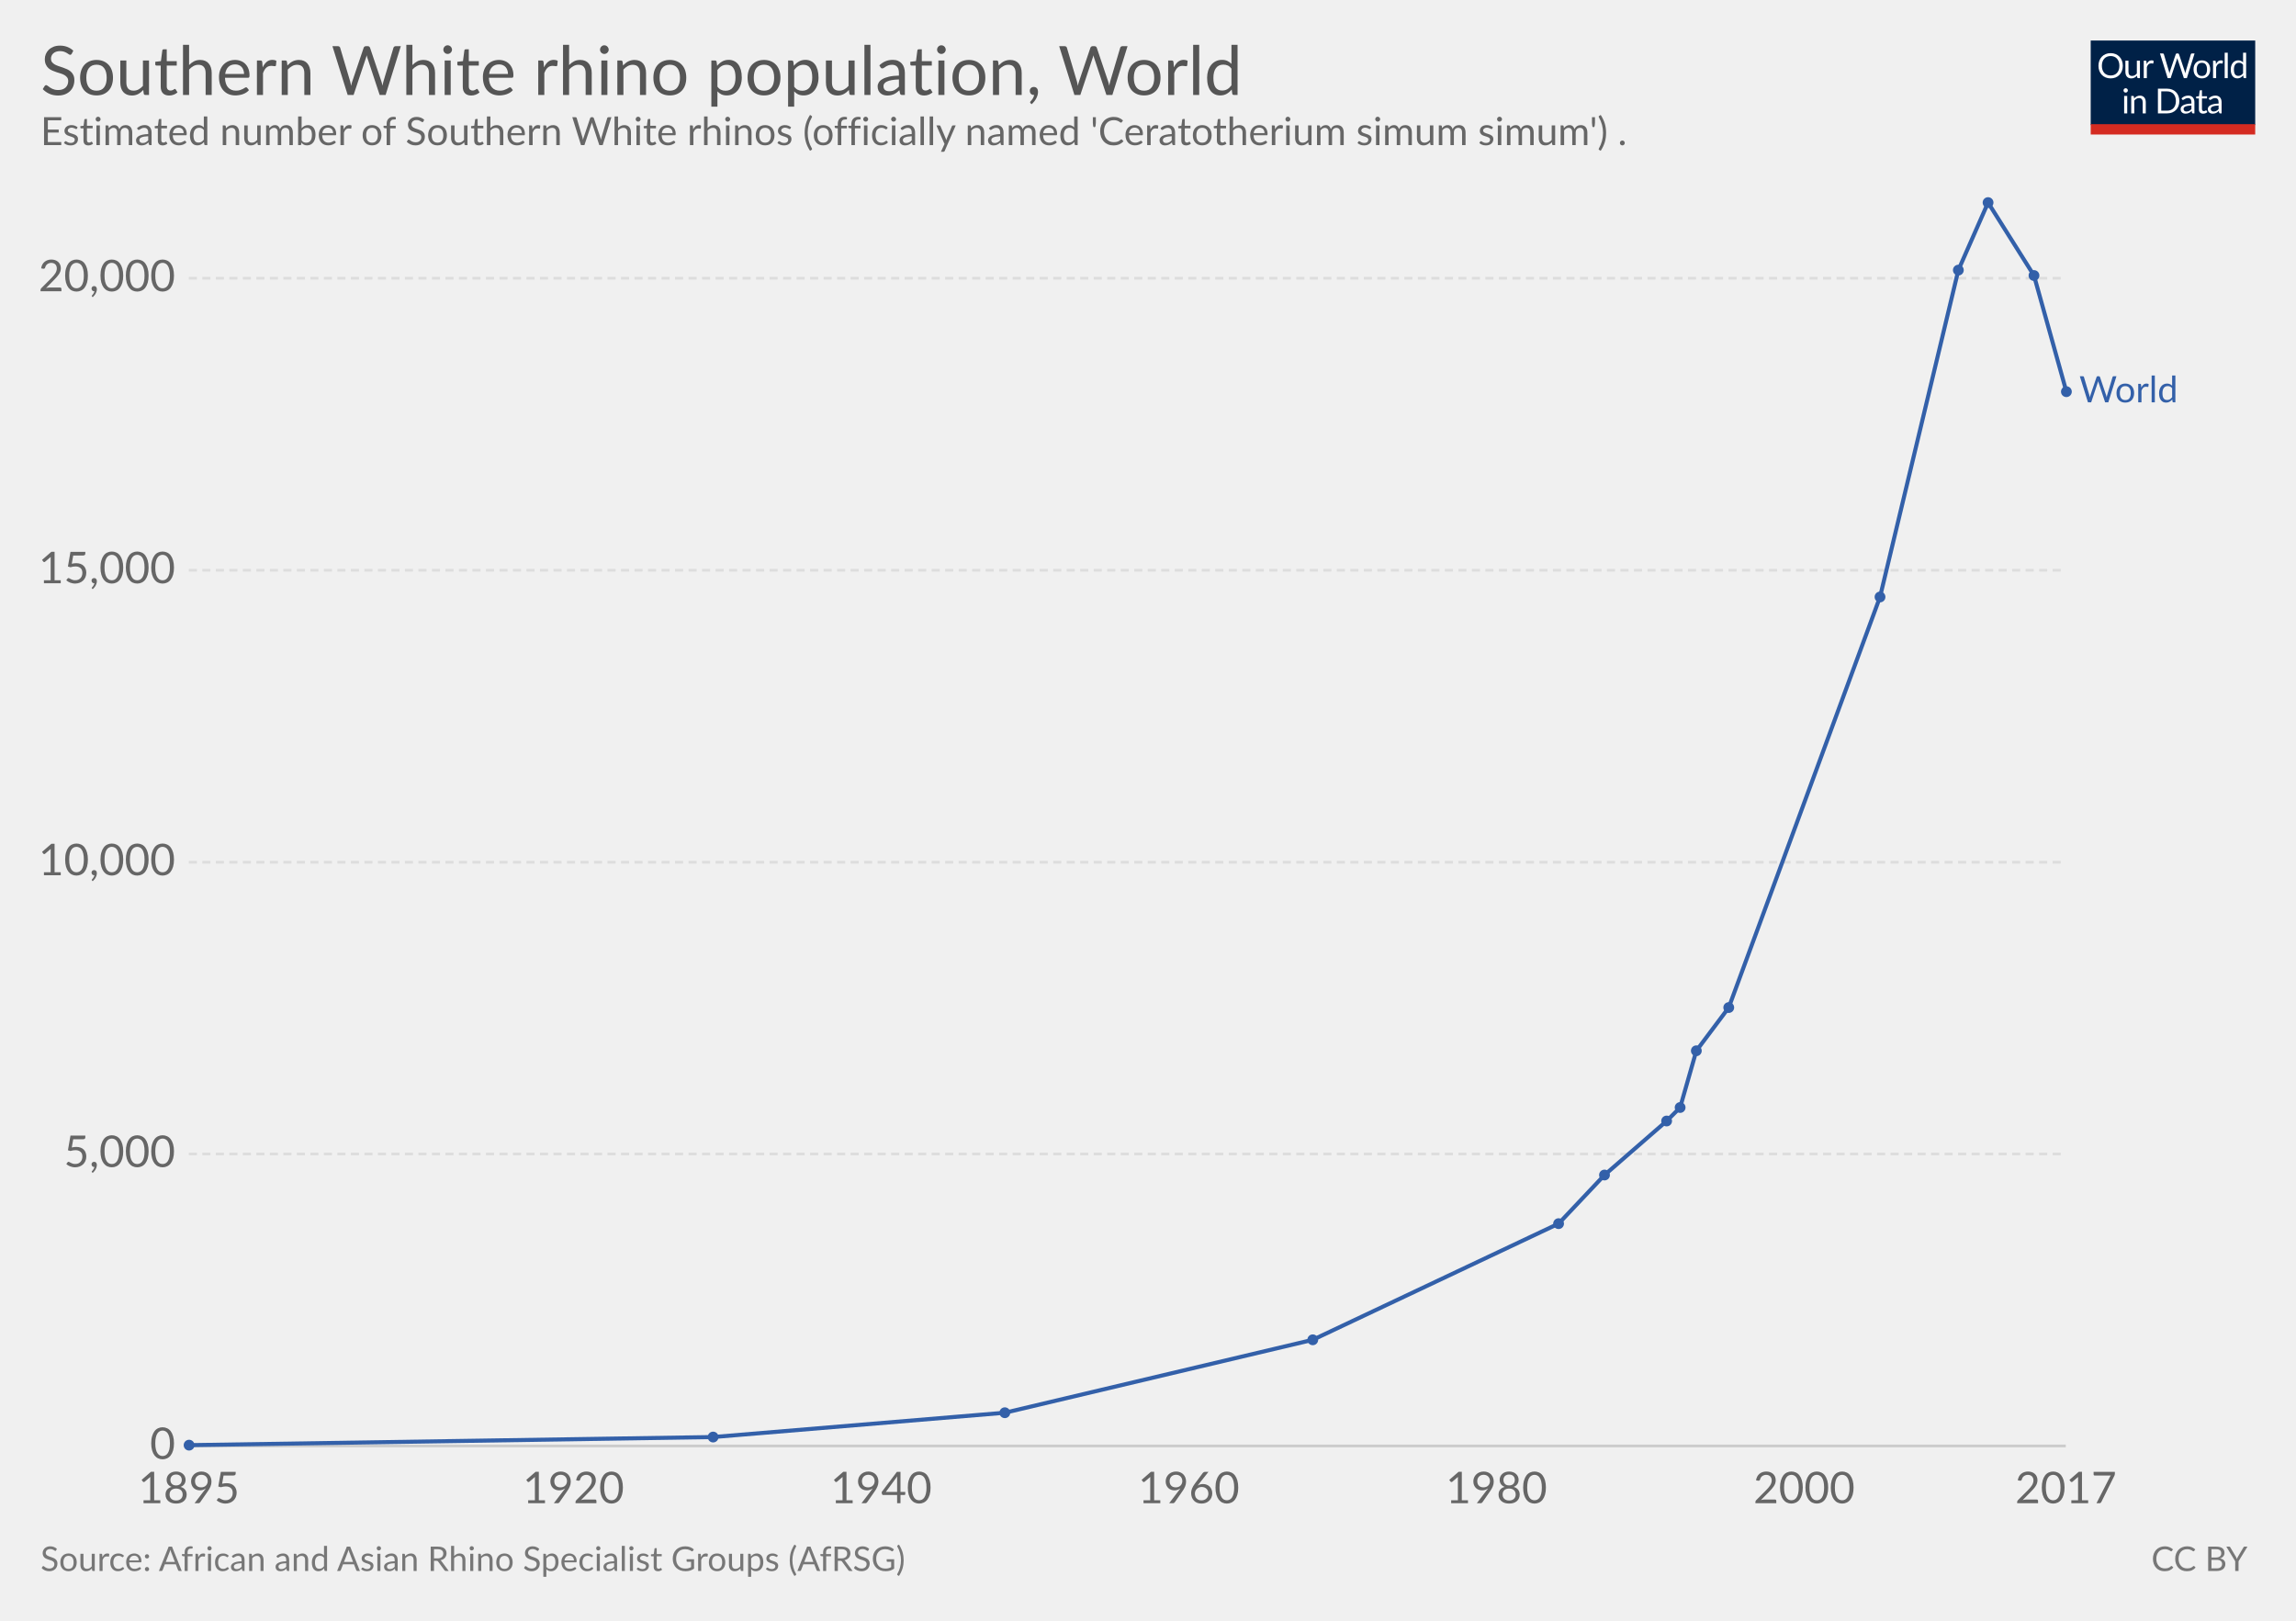
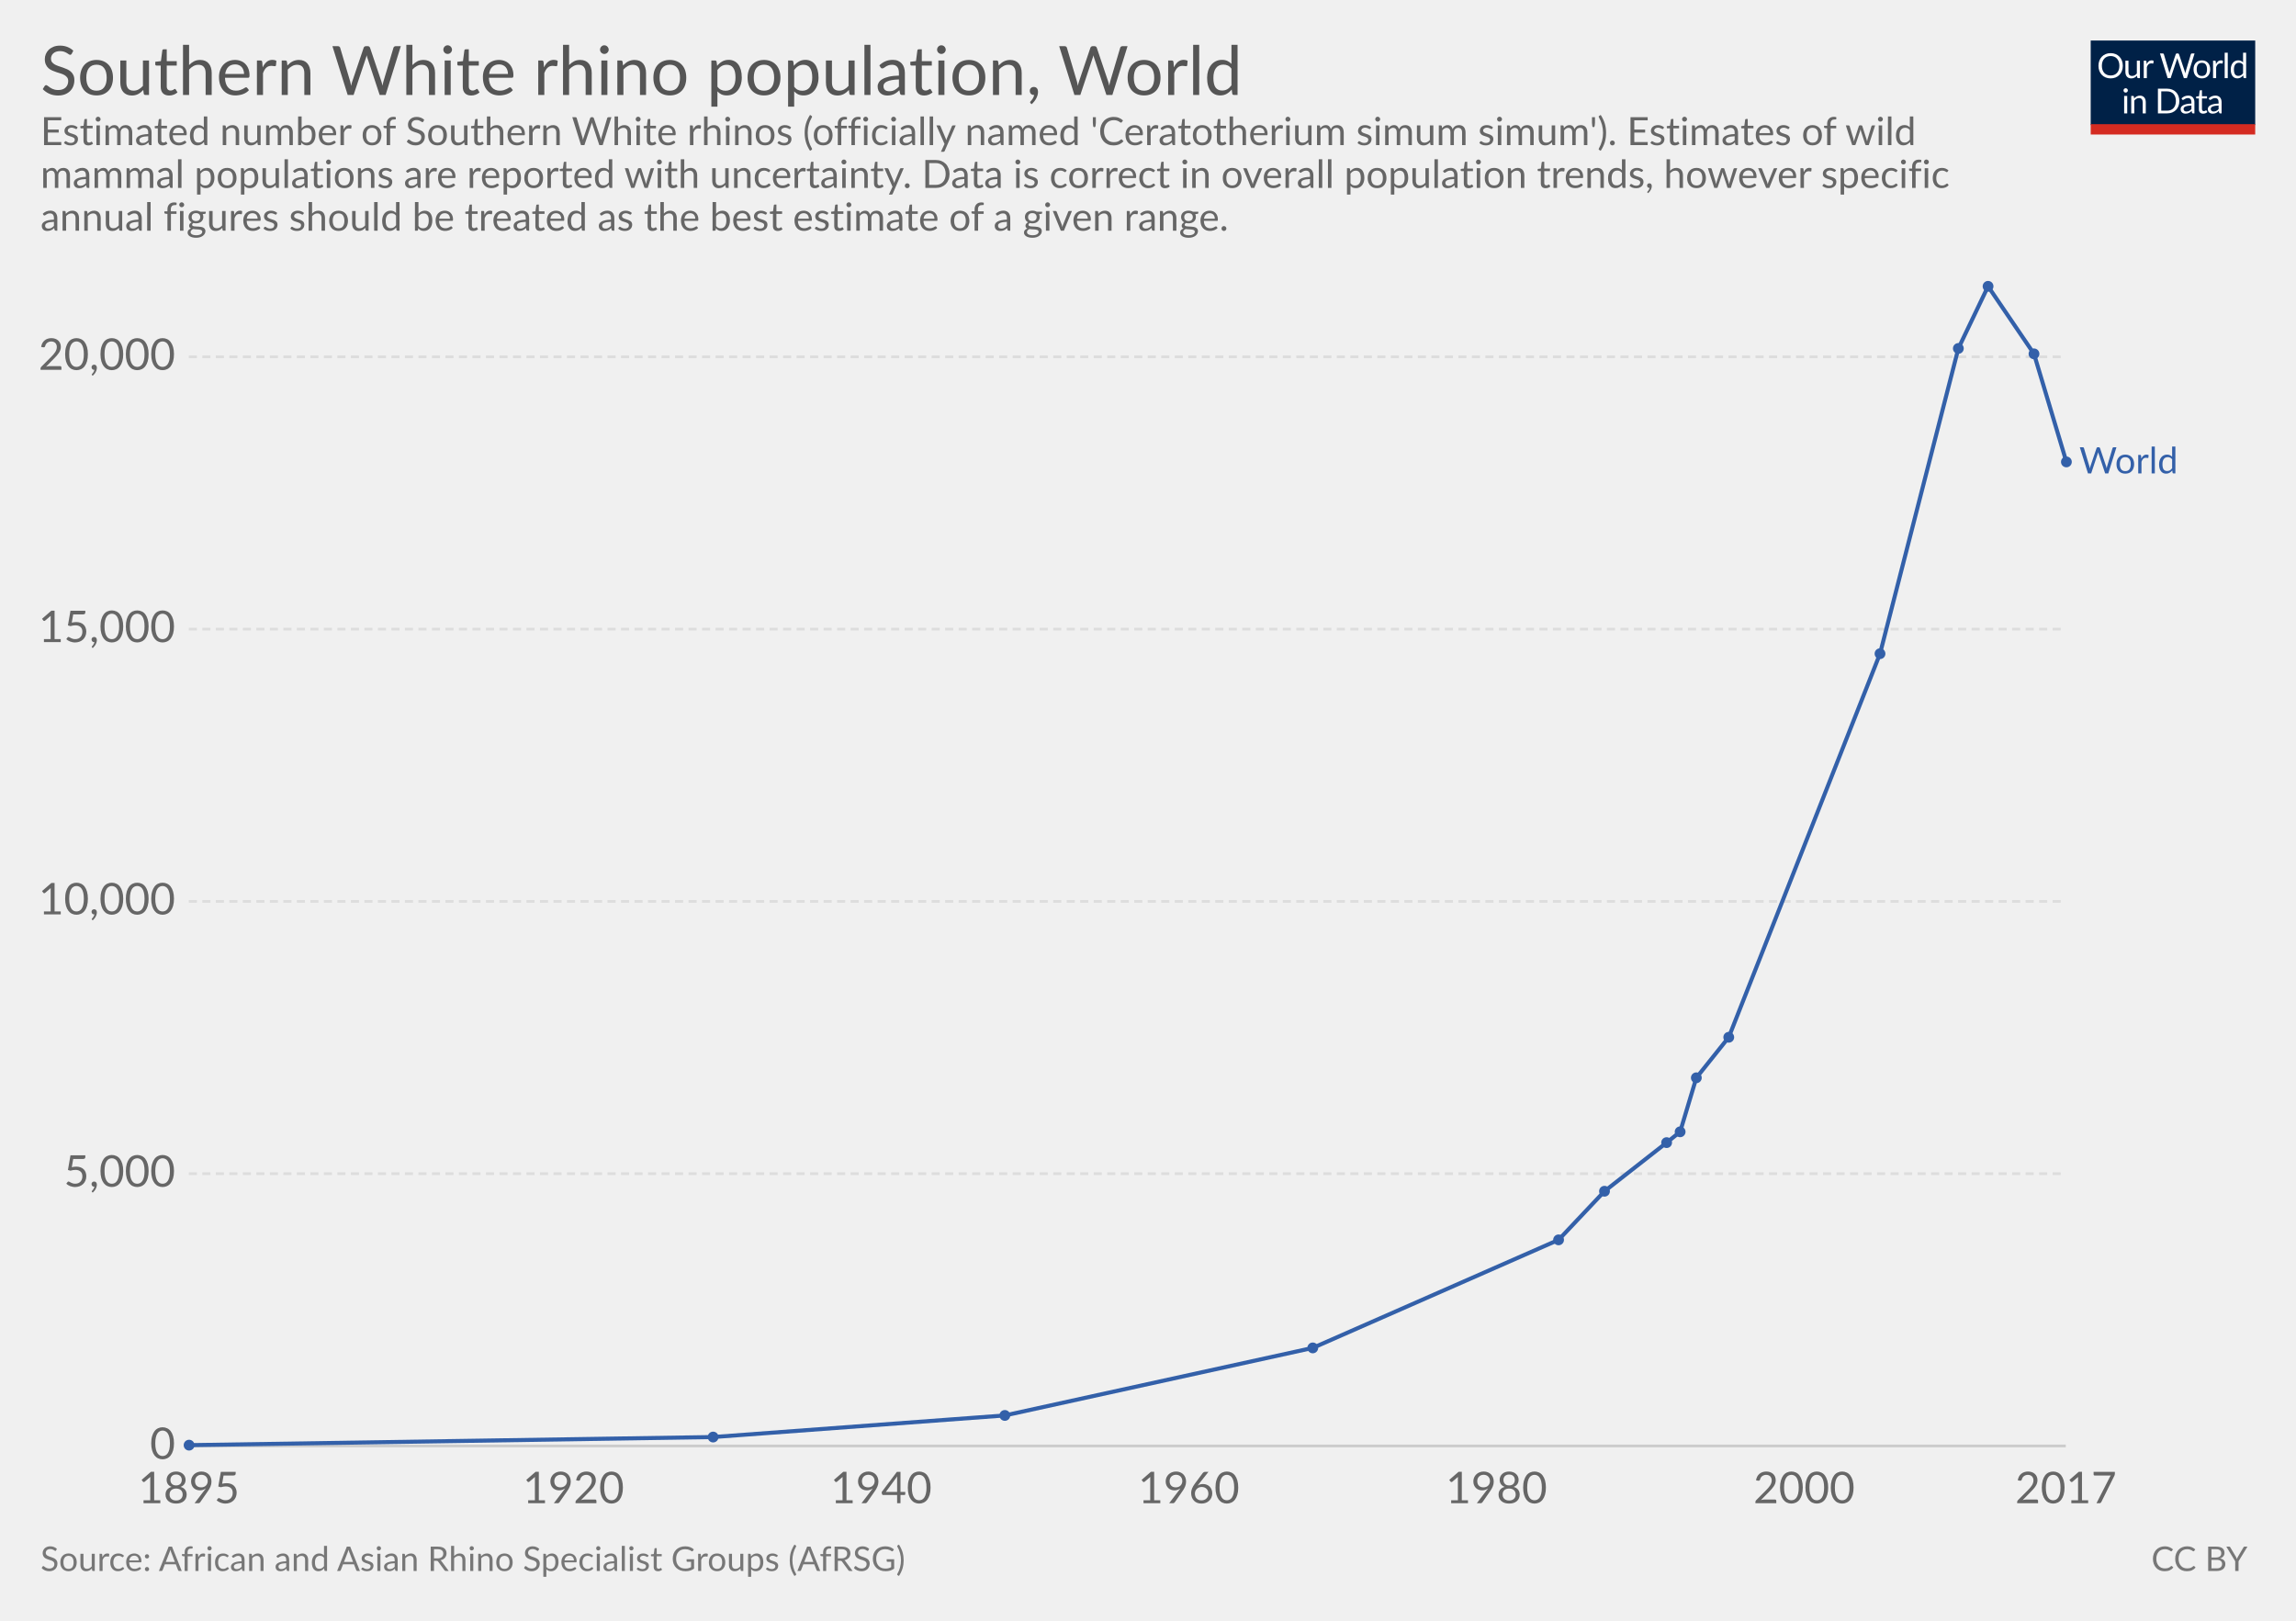
<svg xmlns="http://www.w3.org/2000/svg" version="1.1" style="font-family:Lato, 'Helvetica Neue', Helvetica, Arial, sans-serif;font-size:18px;background-color:white;text-rendering:optimizeLegibility;-webkit-font-smoothing:antialiased" width="850" height="600">
  <g class="HeaderView">
    <g transform="translate(774, 15) scale(0.29)">
      <svg width="210" height="120" viewBox="0 0 210 120" fill="none">
        <g clip-path="url(#clip0)">
          <path d="M0 0H210V107.89H0V0Z" fill="#002147" />
          <path d="M40.979 32.248C40.979 34.609 40.605 36.78 39.857 38.76C39.109 40.725 38.053 42.419 36.689 43.842C35.325 45.265 33.682 46.372 31.761 47.164C29.854 47.941 27.742 48.33 25.425 48.33C23.107 48.33 20.995 47.941 19.089 47.164C17.182 46.372 15.547 45.265 14.183 43.842C12.819 42.419 11.763 40.725 11.015 38.76C10.267 36.78 9.893 34.609 9.893 32.248C9.893 29.887 10.267 27.723 11.015 25.758C11.763 23.778 12.819 22.077 14.183 20.654C15.547 19.217 17.182 18.102 19.089 17.31C20.995 16.518 23.107 16.122 25.425 16.122C27.742 16.122 29.854 16.518 31.761 17.31C33.682 18.102 35.325 19.217 36.689 20.654C38.053 22.077 39.109 23.778 39.857 25.758C40.605 27.723 40.979 29.887 40.979 32.248ZM36.601 32.248C36.601 30.312 36.337 28.574 35.809 27.034C35.281 25.494 34.533 24.196 33.565 23.14C32.597 22.069 31.423 21.248 30.045 20.676C28.666 20.104 27.126 19.818 25.425 19.818C23.738 19.818 22.205 20.104 20.827 20.676C19.448 21.248 18.267 22.069 17.285 23.14C16.317 24.196 15.569 25.494 15.041 27.034C14.513 28.574 14.249 30.312 14.249 32.248C14.249 34.184 14.513 35.922 15.041 37.462C15.569 38.987 16.317 40.285 17.285 41.356C18.267 42.412 19.448 43.226 20.827 43.798C22.205 44.355 23.738 44.634 25.425 44.634C27.126 44.634 28.666 44.355 30.045 43.798C31.423 43.226 32.597 42.412 33.565 41.356C34.533 40.285 35.281 38.987 35.809 37.462C36.337 35.922 36.601 34.184 36.601 32.248ZM62.823 25.714V48H60.491C59.934 48 59.582 47.729 59.435 47.186L59.127 44.788C58.159 45.859 57.074 46.724 55.871 47.384C54.669 48.029 53.29 48.352 51.735 48.352C50.518 48.352 49.44 48.154 48.501 47.758C47.577 47.347 46.8 46.775 46.169 46.042C45.539 45.309 45.062 44.421 44.739 43.38C44.431 42.339 44.277 41.187 44.277 39.926V25.714H48.193V39.926C48.193 41.613 48.575 42.918 49.337 43.842C50.115 44.766 51.295 45.228 52.879 45.228C54.038 45.228 55.116 44.957 56.113 44.414C57.125 43.857 58.057 43.094 58.907 42.126V25.714H62.823ZM71.43 30.18C72.135 28.655 73 27.467 74.027 26.616C75.053 25.751 76.307 25.318 77.789 25.318C78.258 25.318 78.705 25.369 79.131 25.472C79.571 25.575 79.959 25.736 80.297 25.956L80.011 28.882C79.923 29.249 79.703 29.432 79.351 29.432C79.145 29.432 78.845 29.388 78.449 29.3C78.053 29.212 77.605 29.168 77.107 29.168C76.403 29.168 75.772 29.271 75.215 29.476C74.672 29.681 74.181 29.989 73.741 30.4C73.315 30.796 72.927 31.295 72.575 31.896C72.237 32.483 71.929 33.157 71.651 33.92V48H67.713V25.714H69.957C70.382 25.714 70.675 25.795 70.837 25.956C70.998 26.117 71.108 26.396 71.167 26.792L71.43 30.18ZM132.589 16.474L122.755 48H118.927L110.941 23.954C110.867 23.719 110.794 23.47 110.721 23.206C110.662 22.942 110.596 22.663 110.523 22.37C110.449 22.663 110.376 22.942 110.303 23.206C110.23 23.47 110.156 23.719 110.083 23.954L102.053 48H98.225L88.391 16.474H91.933C92.314 16.474 92.629 16.569 92.879 16.76C93.143 16.951 93.311 17.193 93.385 17.486L99.897 39.398C99.999 39.794 100.095 40.219 100.183 40.674C100.285 41.129 100.381 41.613 100.469 42.126C100.571 41.613 100.674 41.129 100.777 40.674C100.894 40.205 101.019 39.779 101.151 39.398L108.565 17.486C108.653 17.237 108.821 17.009 109.071 16.804C109.335 16.584 109.65 16.474 110.017 16.474H111.249C111.63 16.474 111.938 16.569 112.173 16.76C112.407 16.951 112.583 17.193 112.701 17.486L120.093 39.398C120.225 39.779 120.342 40.19 120.445 40.63C120.562 41.07 120.672 41.532 120.775 42.016C120.848 41.532 120.929 41.07 121.017 40.63C121.105 40.19 121.2 39.779 121.303 39.398L127.837 17.486C127.91 17.222 128.072 16.987 128.321 16.782C128.585 16.577 128.9 16.474 129.267 16.474H132.589ZM141.94 25.362C143.568 25.362 145.034 25.633 146.34 26.176C147.645 26.719 148.76 27.489 149.684 28.486C150.608 29.483 151.312 30.693 151.796 32.116C152.294 33.524 152.544 35.101 152.544 36.846C152.544 38.606 152.294 40.19 151.796 41.598C151.312 43.006 150.608 44.209 149.684 45.206C148.76 46.203 147.645 46.973 146.34 47.516C145.034 48.044 143.568 48.308 141.94 48.308C140.297 48.308 138.816 48.044 137.496 47.516C136.19 46.973 135.076 46.203 134.152 45.206C133.228 44.209 132.516 43.006 132.018 41.598C131.534 40.19 131.292 38.606 131.292 36.846C131.292 35.101 131.534 33.524 132.018 32.116C132.516 30.693 133.228 29.483 134.152 28.486C135.076 27.489 136.19 26.719 137.496 26.176C138.816 25.633 140.297 25.362 141.94 25.362ZM141.94 45.25C144.14 45.25 145.782 44.517 146.868 43.05C147.953 41.569 148.496 39.508 148.496 36.868C148.496 34.213 147.953 32.145 146.868 30.664C145.782 29.183 144.14 28.442 141.94 28.442C140.825 28.442 139.85 28.633 139.014 29.014C138.192 29.395 137.503 29.945 136.946 30.664C136.403 31.383 135.992 32.27 135.714 33.326C135.45 34.367 135.318 35.548 135.318 36.868C135.318 39.508 135.86 41.569 136.946 43.05C138.046 44.517 139.71 45.25 141.94 45.25ZM159.908 30.18C160.612 28.655 161.478 27.467 162.504 26.616C163.531 25.751 164.785 25.318 166.266 25.318C166.736 25.318 167.183 25.369 167.608 25.472C168.048 25.575 168.437 25.736 168.774 25.956L168.488 28.882C168.4 29.249 168.18 29.432 167.828 29.432C167.623 29.432 167.322 29.388 166.926 29.3C166.53 29.212 166.083 29.168 165.584 29.168C164.88 29.168 164.25 29.271 163.692 29.476C163.15 29.681 162.658 29.989 162.218 30.4C161.793 30.796 161.404 31.295 161.052 31.896C160.715 32.483 160.407 33.157 160.128 33.92V48H156.19V25.714H158.434C158.86 25.714 159.153 25.795 159.314 25.956C159.476 26.117 159.586 26.396 159.644 26.792L159.908 30.18ZM174.946 15.594V48H171.03V15.594H174.946ZM194.496 31.016C193.763 30.033 192.971 29.351 192.12 28.97C191.269 28.574 190.316 28.376 189.26 28.376C187.192 28.376 185.601 29.117 184.486 30.598C183.371 32.079 182.814 34.191 182.814 36.934C182.814 38.386 182.939 39.633 183.188 40.674C183.437 41.701 183.804 42.551 184.288 43.226C184.772 43.886 185.366 44.37 186.07 44.678C186.774 44.986 187.573 45.14 188.468 45.14C189.759 45.14 190.881 44.847 191.834 44.26C192.802 43.673 193.689 42.845 194.496 41.774V31.016ZM198.412 15.594V48H196.08C195.523 48 195.171 47.729 195.024 47.186L194.672 44.48C193.719 45.624 192.633 46.548 191.416 47.252C190.199 47.956 188.791 48.308 187.192 48.308C185.916 48.308 184.757 48.066 183.716 47.582C182.675 47.083 181.787 46.357 181.054 45.404C180.321 44.451 179.756 43.263 179.36 41.84C178.964 40.417 178.766 38.782 178.766 36.934C178.766 35.291 178.986 33.766 179.426 32.358C179.866 30.935 180.497 29.703 181.318 28.662C182.139 27.621 183.144 26.807 184.332 26.22C185.535 25.619 186.884 25.318 188.38 25.318C189.744 25.318 190.91 25.553 191.878 26.022C192.861 26.477 193.733 27.115 194.496 27.936V15.594H198.412ZM46.614 70.714V93H42.698V70.714H46.614ZM47.45 63.718C47.45 64.099 47.369 64.459 47.208 64.796C47.061 65.119 46.856 65.412 46.592 65.676C46.343 65.925 46.042 66.123 45.69 66.27C45.352 66.417 44.993 66.49 44.612 66.49C44.23 66.49 43.871 66.417 43.534 66.27C43.211 66.123 42.925 65.925 42.676 65.676C42.426 65.412 42.228 65.119 42.082 64.796C41.935 64.459 41.862 64.099 41.862 63.718C41.862 63.337 41.935 62.977 42.082 62.64C42.228 62.288 42.426 61.987 42.676 61.738C42.925 61.474 43.211 61.269 43.534 61.122C43.871 60.975 44.23 60.902 44.612 60.902C44.993 60.902 45.352 60.975 45.69 61.122C46.042 61.269 46.343 61.474 46.592 61.738C46.856 61.987 47.061 62.288 47.208 62.64C47.369 62.977 47.45 63.337 47.45 63.718ZM55.424 73.948C55.908 73.405 56.422 72.914 56.964 72.474C57.507 72.034 58.079 71.66 58.68 71.352C59.296 71.029 59.941 70.787 60.616 70.626C61.306 70.45 62.046 70.362 62.838 70.362C64.055 70.362 65.126 70.567 66.05 70.978C66.989 71.374 67.766 71.946 68.382 72.694C69.013 73.427 69.49 74.315 69.812 75.356C70.135 76.397 70.296 77.549 70.296 78.81V93H66.358V78.81C66.358 77.123 65.969 75.818 65.192 74.894C64.43 73.955 63.264 73.486 61.694 73.486C60.535 73.486 59.45 73.765 58.438 74.322C57.441 74.879 56.517 75.635 55.666 76.588V93H51.728V70.714H54.082C54.639 70.714 54.984 70.985 55.116 71.528L55.424 73.948ZM113.129 77.248C113.129 79.609 112.755 81.758 112.007 83.694C111.259 85.63 110.203 87.287 108.839 88.666C107.475 90.045 105.832 91.115 103.911 91.878C102.004 92.626 99.892 93 97.575 93H85.805V61.474H97.575C99.892 61.474 102.004 61.855 103.911 62.618C105.832 63.366 107.475 64.437 108.839 65.83C110.203 67.209 111.259 68.866 112.007 70.802C112.755 72.738 113.129 74.887 113.129 77.248ZM108.751 77.248C108.751 75.312 108.487 73.581 107.959 72.056C107.431 70.531 106.683 69.24 105.715 68.184C104.747 67.128 103.574 66.321 102.195 65.764C100.816 65.207 99.276 64.928 97.575 64.928H90.073V89.546H97.575C99.276 89.546 100.816 89.267 102.195 88.71C103.574 88.153 104.747 87.353 105.715 86.312C106.683 85.256 107.431 83.965 107.959 82.44C108.487 80.915 108.751 79.184 108.751 77.248ZM128.553 82.968C126.749 83.027 125.209 83.173 123.933 83.408C122.672 83.628 121.638 83.921 120.831 84.288C120.039 84.655 119.46 85.087 119.093 85.586C118.741 86.085 118.565 86.642 118.565 87.258C118.565 87.845 118.661 88.351 118.851 88.776C119.042 89.201 119.299 89.553 119.621 89.832C119.959 90.096 120.347 90.294 120.787 90.426C121.242 90.543 121.726 90.602 122.239 90.602C122.929 90.602 123.559 90.536 124.131 90.404C124.703 90.257 125.239 90.052 125.737 89.788C126.251 89.524 126.735 89.209 127.189 88.842C127.659 88.475 128.113 88.057 128.553 87.588V82.968ZM115.903 73.86C117.135 72.672 118.463 71.785 119.885 71.198C121.308 70.611 122.885 70.318 124.615 70.318C125.862 70.318 126.969 70.523 127.937 70.934C128.905 71.345 129.719 71.917 130.379 72.65C131.039 73.383 131.538 74.271 131.875 75.312C132.213 76.353 132.381 77.497 132.381 78.744V93H130.643C130.262 93 129.969 92.941 129.763 92.824C129.558 92.692 129.397 92.443 129.279 92.076L128.839 89.964C128.253 90.507 127.681 90.991 127.123 91.416C126.566 91.827 125.979 92.179 125.363 92.472C124.747 92.751 124.087 92.963 123.383 93.11C122.694 93.271 121.924 93.352 121.073 93.352C120.208 93.352 119.394 93.235 118.631 93C117.869 92.751 117.201 92.384 116.629 91.9C116.072 91.416 115.625 90.807 115.287 90.074C114.965 89.326 114.803 88.446 114.803 87.434C114.803 86.554 115.045 85.711 115.529 84.904C116.013 84.083 116.798 83.357 117.883 82.726C118.969 82.095 120.384 81.582 122.129 81.186C123.875 80.775 126.016 80.541 128.553 80.482V78.744C128.553 77.013 128.179 75.708 127.431 74.828C126.683 73.933 125.591 73.486 124.153 73.486C123.185 73.486 122.371 73.611 121.711 73.86C121.066 74.095 120.501 74.366 120.017 74.674C119.548 74.967 119.137 75.239 118.785 75.488C118.448 75.723 118.111 75.84 117.773 75.84C117.509 75.84 117.282 75.774 117.091 75.642C116.901 75.495 116.739 75.319 116.607 75.114L115.903 73.86ZM143.568 93.352C141.808 93.352 140.451 92.861 139.498 91.878C138.559 90.895 138.09 89.48 138.09 87.632V73.992H135.406C135.171 73.992 134.973 73.926 134.812 73.794C134.65 73.647 134.57 73.427 134.57 73.134V71.572L138.222 71.11L139.124 64.224C139.168 64.004 139.263 63.828 139.41 63.696C139.571 63.549 139.776 63.476 140.026 63.476H142.006V71.154H148.452V73.992H142.006V87.368C142.006 88.307 142.233 89.003 142.688 89.458C143.142 89.913 143.729 90.14 144.448 90.14C144.858 90.14 145.21 90.089 145.504 89.986C145.812 89.869 146.076 89.744 146.296 89.612C146.516 89.48 146.699 89.363 146.846 89.26C147.007 89.143 147.146 89.084 147.264 89.084C147.469 89.084 147.652 89.209 147.814 89.458L148.958 91.328C148.283 91.959 147.469 92.457 146.516 92.824C145.562 93.176 144.58 93.352 143.568 93.352ZM163.253 82.968C161.449 83.027 159.909 83.173 158.633 83.408C157.372 83.628 156.338 83.921 155.531 84.288C154.739 84.655 154.16 85.087 153.793 85.586C153.441 86.085 153.265 86.642 153.265 87.258C153.265 87.845 153.36 88.351 153.551 88.776C153.742 89.201 153.998 89.553 154.321 89.832C154.658 90.096 155.047 90.294 155.487 90.426C155.942 90.543 156.426 90.602 156.939 90.602C157.628 90.602 158.259 90.536 158.831 90.404C159.403 90.257 159.938 90.052 160.437 89.788C160.95 89.524 161.434 89.209 161.889 88.842C162.358 88.475 162.813 88.057 163.253 87.588V82.968ZM150.603 73.86C151.835 72.672 153.162 71.785 154.585 71.198C156.008 70.611 157.584 70.318 159.315 70.318C160.562 70.318 161.669 70.523 162.637 70.934C163.605 71.345 164.419 71.917 165.079 72.65C165.739 73.383 166.238 74.271 166.575 75.312C166.912 76.353 167.081 77.497 167.081 78.744V93H165.343C164.962 93 164.668 92.941 164.463 92.824C164.258 92.692 164.096 92.443 163.979 92.076L163.539 89.964C162.952 90.507 162.38 90.991 161.823 91.416C161.266 91.827 160.679 92.179 160.063 92.472C159.447 92.751 158.787 92.963 158.083 93.11C157.394 93.271 156.624 93.352 155.773 93.352C154.908 93.352 154.094 93.235 153.331 93C152.568 92.751 151.901 92.384 151.329 91.9C150.772 91.416 150.324 90.807 149.987 90.074C149.664 89.326 149.503 88.446 149.503 87.434C149.503 86.554 149.745 85.711 150.229 84.904C150.713 84.083 151.498 83.357 152.583 82.726C153.668 82.095 155.084 81.582 156.829 81.186C158.574 80.775 160.716 80.541 163.253 80.482V78.744C163.253 77.013 162.879 75.708 162.131 74.828C161.383 73.933 160.29 73.486 158.853 73.486C157.885 73.486 157.071 73.611 156.411 73.86C155.766 74.095 155.201 74.366 154.717 74.674C154.248 74.967 153.837 75.239 153.485 75.488C153.148 75.723 152.81 75.84 152.473 75.84C152.209 75.84 151.982 75.774 151.791 75.642C151.6 75.495 151.439 75.319 151.307 75.114L150.603 73.86Z" fill="white" />
          <rect y="106.789" width="210" height="13.211" fill="#D42B21" />
        </g>
        <defs>
          <clipPath id="clip0">
            <rect width="210" height="120" fill="white" />
          </clipPath>
        </defs>
      </svg>
    </g>
    <a href="https://ourworldindata.org/grapher/southern-white-rhinos" target="_blank">
      <text font-size="25.20" x="15.0" y="35.2" fill="#555">
        <tspan x="15" y="35.16">Southern White rhino population, World</tspan>
      </text>
    </a>
    <text font-size="14.40" x="15.0" y="53.7" fill="#666">
-       <tspan x="15" y="53.72">Estimated number of Southern White rhinos (officially named 'Ceratotherium simum simum') . </tspan>
+       <tspan x="15" y="53.72">Estimated number of Southern White rhinos (officially named 'Ceratotherium simum simum'). Estimates of wild</tspan>
+       <tspan x="15" y="69.56">mammal populations are reported with uncertainty. Data is correct in overall population trends, however specific</tspan>
+       <tspan x="15" y="85.4">annual figures should be treated as the best estimate of a given range. </tspan>
    </text>
  </g>
  <g class="LineChart">
    <defs>
-       <clipPath id="boundsClip-11">
-         <rect x="59.896" y="0" width="830" height="963.8" />
+       <clipPath id="boundsClip-21">
+         <rect x="59.896" y="0" width="830" height="901.8" />
      </clipPath>
    </defs>
    <g class="AxisBoxView">
      <g class="HorizontalAxis">
        <text x="69.9" y="556.5" fill="#666" text-anchor="middle" font-size="16.2">1895</text>
        <text x="212.3" y="556.5" fill="#666" text-anchor="middle" font-size="16.2">1920</text>
        <text x="326.2" y="556.5" fill="#666" text-anchor="middle" font-size="16.2">1940</text>
        <text x="440.1" y="556.5" fill="#666" text-anchor="middle" font-size="16.2">1960</text>
        <text x="554" y="556.5" fill="#666" text-anchor="middle" font-size="16.2">1980</text>
        <text x="667.9" y="556.5" fill="#666" text-anchor="middle" font-size="16.2">2000</text>
        <text x="764.8" y="556.5" fill="#666" text-anchor="middle" font-size="16.2">2017</text>
      </g>
      <g class="VerticalAxis">
        <text x="64.90" y="535.3" fill="#666" dominant-baseline="middle" text-anchor="end" font-size="16.2">0</text>
-         <text x="64.90" y="427.2" fill="#666" dominant-baseline="middle" text-anchor="end" font-size="16.2">5,000</text>
-         <text x="64.90" y="319.2" fill="#666" dominant-baseline="middle" text-anchor="end" font-size="16.2">10,000</text>
-         <text x="64.90" y="211.1" fill="#666" dominant-baseline="middle" text-anchor="end" font-size="16.2">15,000</text>
-         <text x="64.90" y="103" fill="#666" dominant-baseline="middle" text-anchor="end" font-size="16.2">20,000</text>
+         <text x="64.90" y="434.5" fill="#666" dominant-baseline="middle" text-anchor="end" font-size="16.2">5,000</text>
+         <text x="64.90" y="333.7" fill="#666" dominant-baseline="middle" text-anchor="end" font-size="16.2">10,000</text>
+         <text x="64.90" y="232.9" fill="#666" dominant-baseline="middle" text-anchor="end" font-size="16.2">15,000</text>
+         <text x="64.90" y="132.1" fill="#666" dominant-baseline="middle" text-anchor="end" font-size="16.2">20,000</text>
      </g>
      <g class="AxisGridLines">
        <line x1="69.90" y1="535.3" x2="764.76" y2="535.3" stroke="#ccc" />
-         <line x1="69.90" y1="427.2" x2="764.76" y2="427.2" stroke="#ddd" stroke-dasharray="3,2" />
-         <line x1="69.90" y1="319.2" x2="764.76" y2="319.2" stroke="#ddd" stroke-dasharray="3,2" />
-         <line x1="69.90" y1="211.1" x2="764.76" y2="211.1" stroke="#ddd" stroke-dasharray="3,2" />
-         <line x1="69.90" y1="103" x2="764.76" y2="103" stroke="#ddd" stroke-dasharray="3,2" />
+         <line x1="69.90" y1="434.5" x2="764.76" y2="434.5" stroke="#ddd" stroke-dasharray="3,2" />
+         <line x1="69.90" y1="333.7" x2="764.76" y2="333.7" stroke="#ddd" stroke-dasharray="3,2" />
+         <line x1="69.90" y1="232.9" x2="764.76" y2="232.9" stroke="#ddd" stroke-dasharray="3,2" />
+         <line x1="69.90" y1="132.1" x2="764.76" y2="132.1" stroke="#ddd" stroke-dasharray="3,2" />
      </g>
    </g>
-     <g clip-path="url(#boundsClip-11)">
+     <g clip-path="url(#boundsClip-21)">
      <g class="HeightedLegend">
        <g class="legendMark">
-           <rect x="764.765" y="138.15" width="70.235" height="13.5" fill="#fff" opacity="0" />
-           <text font-size="13.50" x="769.8" y="149.0" fill="#3360a9">
-             <tspan x="769.765" y="148.95">World</tspan>
+           <rect x="764.765" y="164.45" width="70.235" height="13.5" fill="#fff" opacity="0" />
+           <text font-size="13.50" x="769.8" y="175.3" fill="#3360a9">
+             <tspan x="769.765" y="175.25">World</tspan>
          </text>
        </g>
      </g>
      <g class="Lines">
-         <rect x="70" y="75" width="695" height="461" fill="rgba(255,255,255,0)" opacity="0" />
+         <rect x="70" y="106" width="695" height="430" fill="rgba(255,255,255,0)" opacity="0" />
        <g class="key-World_0">
-           <path stroke="#3360a9" stroke-linecap="round" d="M70 535L264 532L372 523L486 496L577 453L594 435L617 415L622 410L628 389L640 373L696 221L725 100L736 75L753 102L765 145" fill="none" stroke-width="1.5" />
+           <path stroke="#3360a9" stroke-linecap="round" d="M70 535L264 532L372 524L486 499L577 459L594 441L617 423L622 419L628 399L640 384L696 242L725 129L736 106L753 131L765 171" fill="none" stroke-width="1.5" />
          <g fill="#3360a9">
            <circle cx="70" cy="535" r="2" />
            <circle cx="264" cy="532" r="2" />
-             <circle cx="372" cy="523" r="2" />
-             <circle cx="486" cy="496" r="2" />
-             <circle cx="577" cy="453" r="2" />
-             <circle cx="594" cy="435" r="2" />
-             <circle cx="617" cy="415" r="2" />
-             <circle cx="622" cy="410" r="2" />
-             <circle cx="628" cy="389" r="2" />
-             <circle cx="640" cy="373" r="2" />
-             <circle cx="696" cy="221" r="2" />
-             <circle cx="725" cy="100" r="2" />
-             <circle cx="736" cy="75" r="2" />
-             <circle cx="753" cy="102" r="2" />
-             <circle cx="765" cy="145" r="2" />
+             <circle cx="372" cy="524" r="2" />
+             <circle cx="486" cy="499" r="2" />
+             <circle cx="577" cy="459" r="2" />
+             <circle cx="594" cy="441" r="2" />
+             <circle cx="617" cy="423" r="2" />
+             <circle cx="622" cy="419" r="2" />
+             <circle cx="628" cy="399" r="2" />
+             <circle cx="640" cy="384" r="2" />
+             <circle cx="696" cy="242" r="2" />
+             <circle cx="725" cy="129" r="2" />
+             <circle cx="736" cy="106" r="2" />
+             <circle cx="753" cy="131" r="2" />
+             <circle cx="765" cy="171" r="2" />
          </g>
        </g>
      </g>
    </g>
  </g>
  <g class="SourcesFooter" style="fill:#777">
    <g class="clickable" style="fill:#777">
      <text font-size="12.60" x="15.0" y="581.6">
        <tspan x="15" y="581.58">Source: African and Asian Rhino Specialist Groups (AfRSG)</tspan>
      </text>
    </g>
    <text font-size="12.60" x="796.4" y="581.6">
      <tspan x="796.444" y="581.58">
        <a style="fill: #777;" class="cclogo" href="http://creativecommons.org/licenses/by/4.0/deed.en_US" target="_blank">CC BY</a>
      </tspan>
    </text>
  </g>
</svg>
